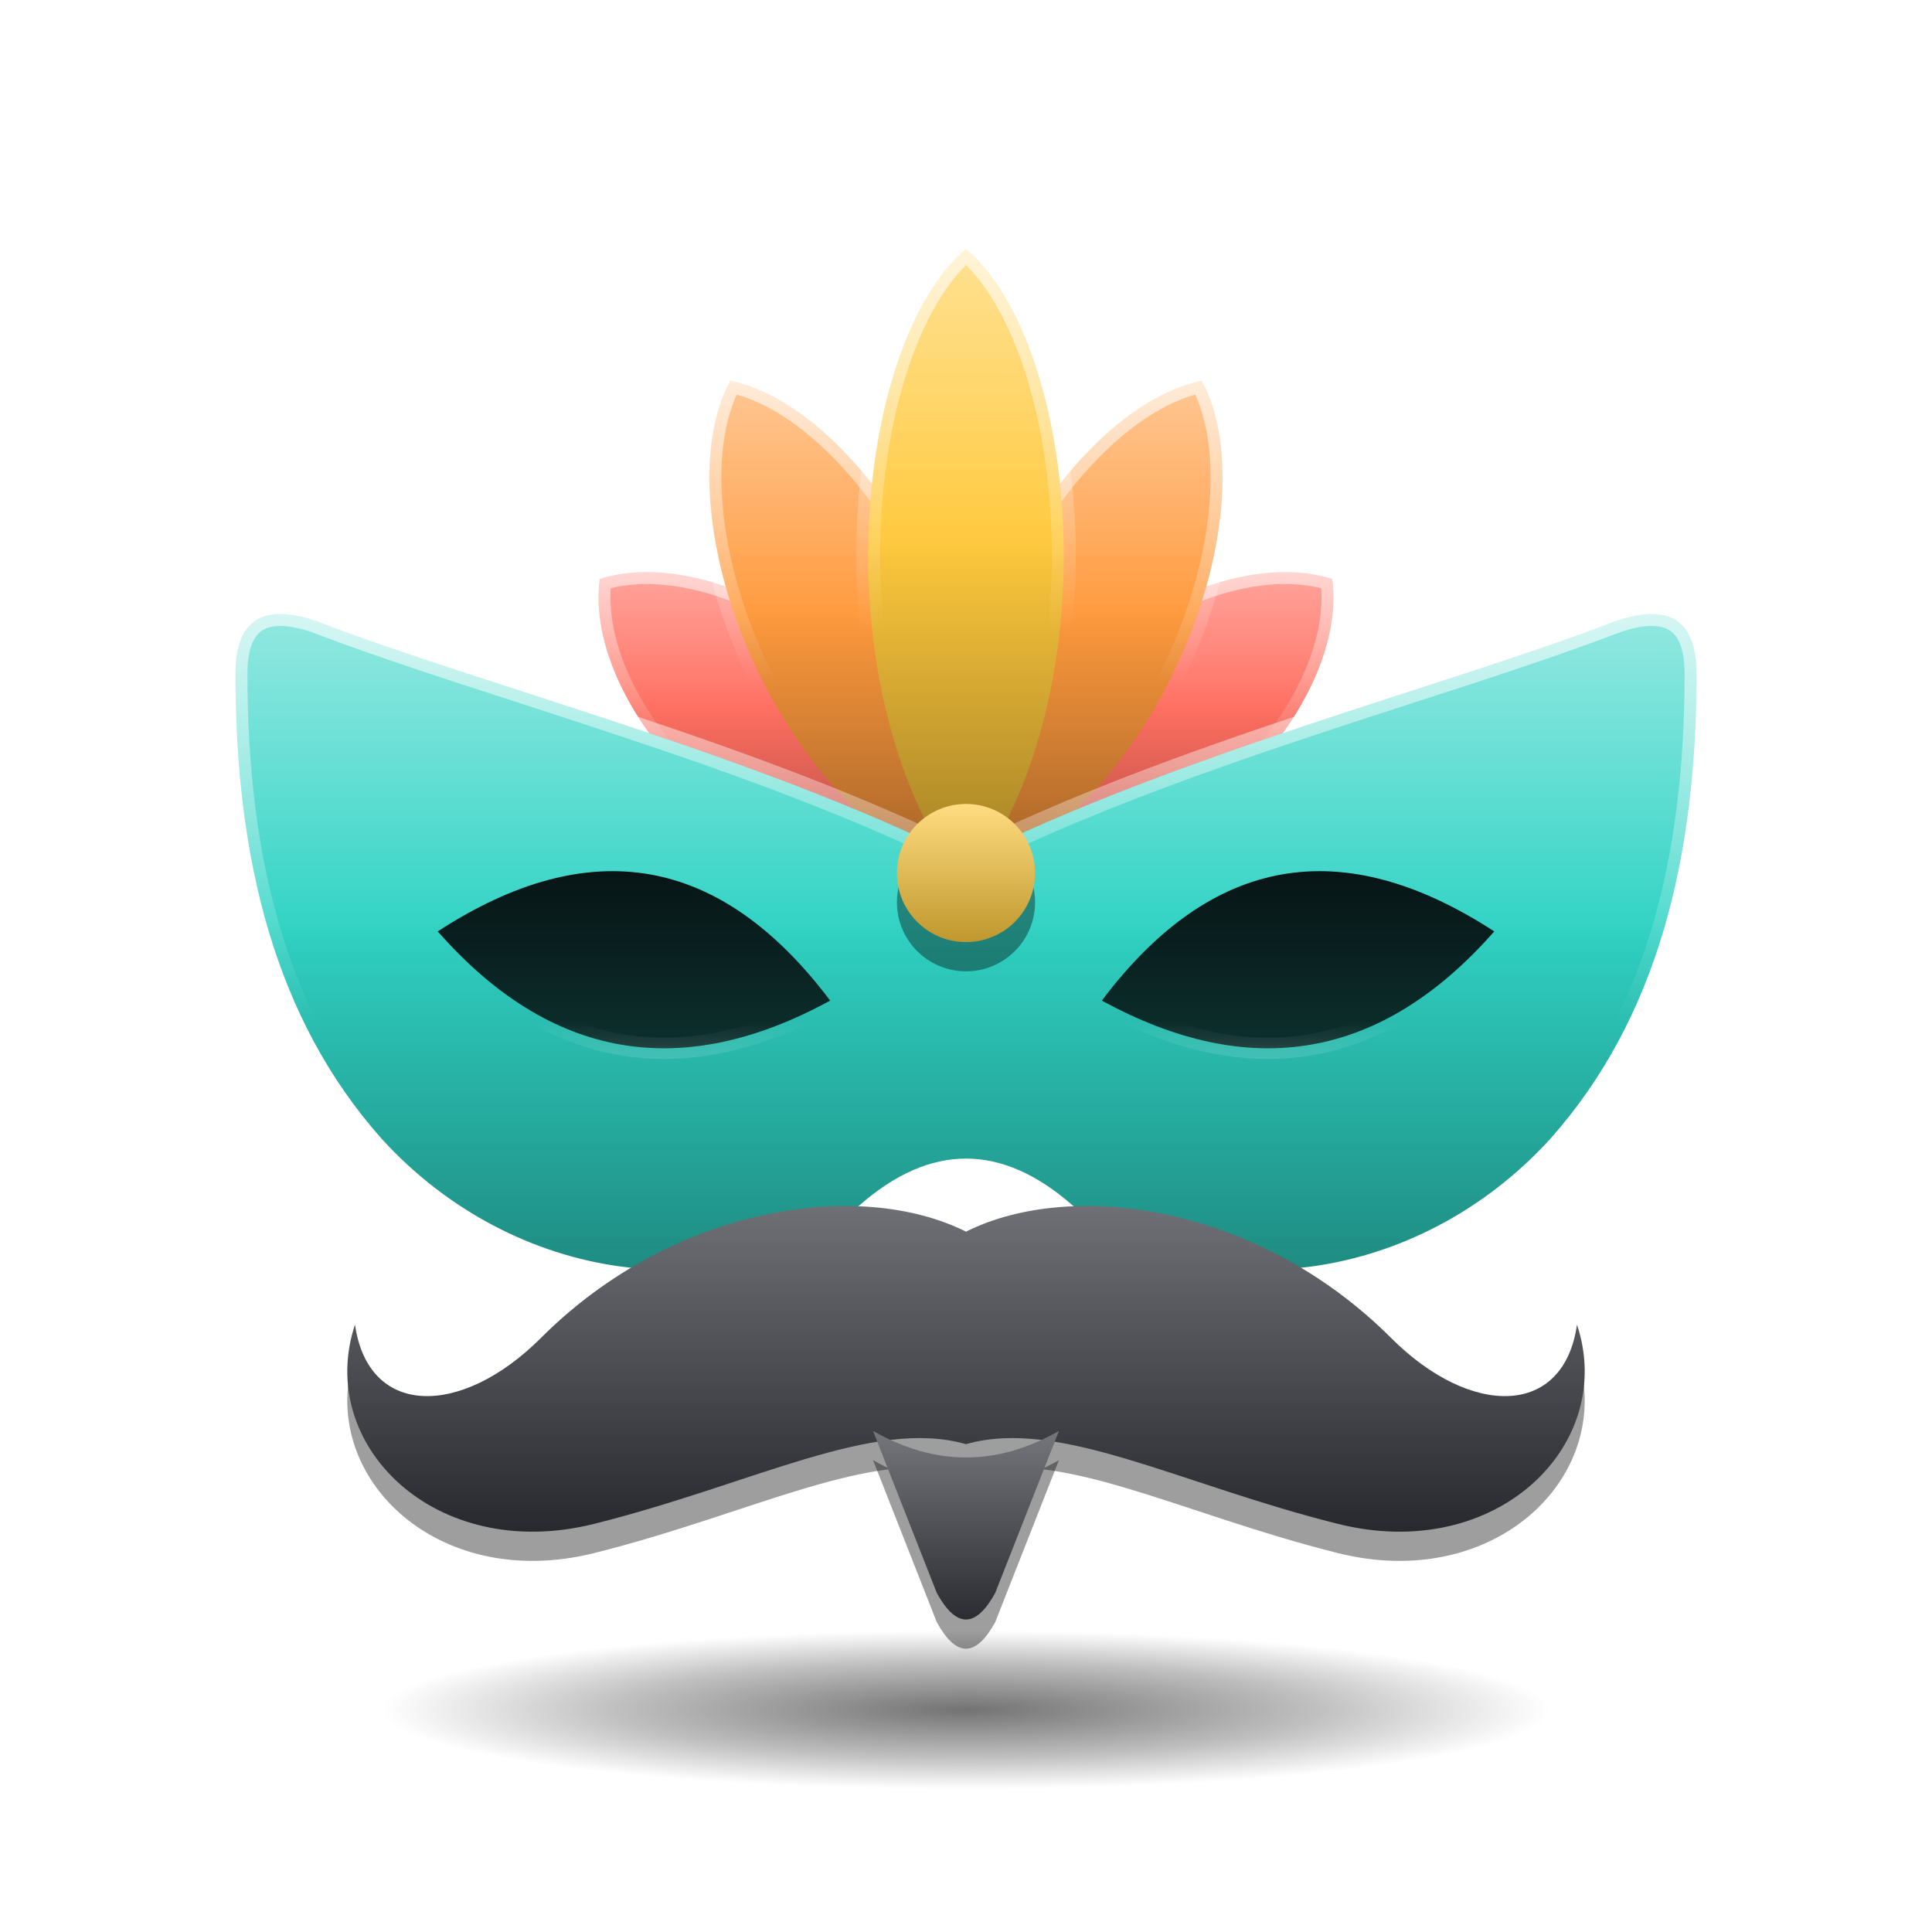
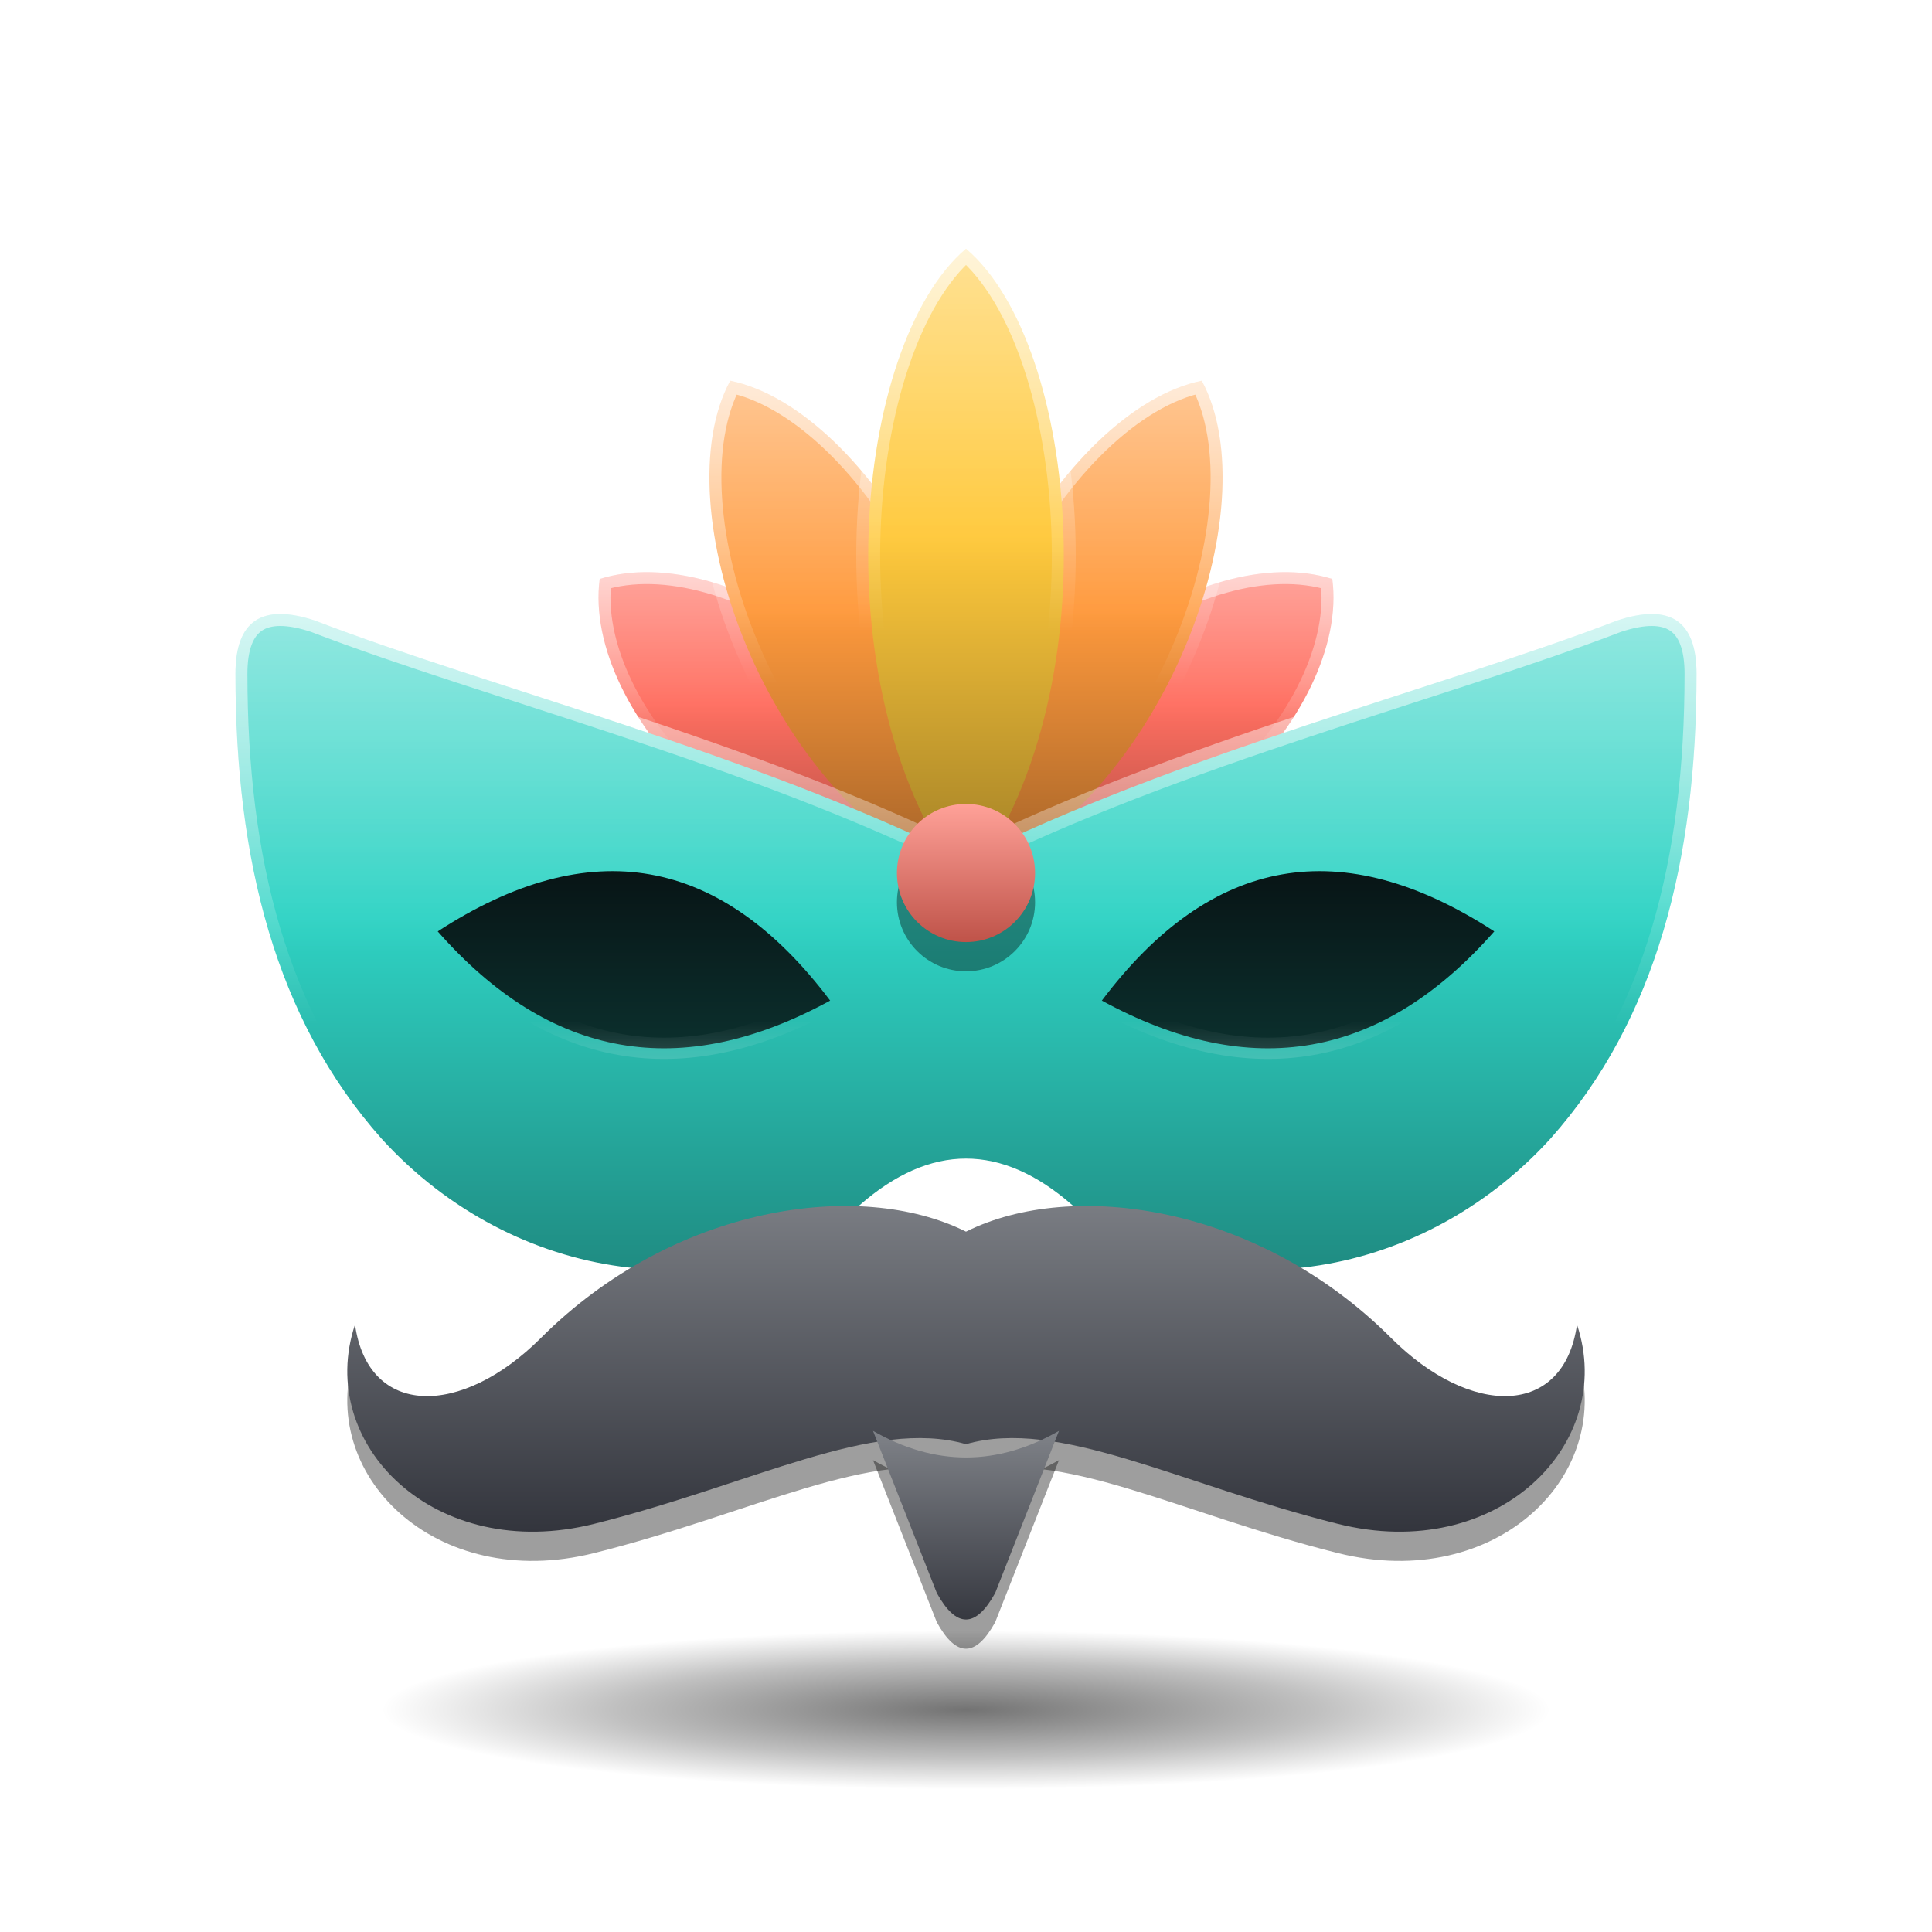
<svg xmlns="http://www.w3.org/2000/svg" width="64" height="64" viewBox="0 0 64 64">
  <defs>
    <radialGradient id="g0" gradientUnits="userSpaceOnUse" cx="32" cy="60" r="22">
      <stop offset="0" stop-color="#000000" stop-opacity="0.55" />
      <stop offset="0.6" stop-color="#000000" stop-opacity="0.248" />
      <stop offset="1" stop-color="#000000" stop-opacity="0" />
    </radialGradient>
    <linearGradient id="g1" gradientUnits="userSpaceOnUse" x1="0" y1="15.91" x2="0" y2="29.761">
      <stop offset="0" stop-color="#FF978D" stop-opacity="1" />
      <stop offset="0.45" stop-color="#FF6F61" stop-opacity="1" />
      <stop offset="1" stop-color="#9E453C" stop-opacity="1" />
    </linearGradient>
    <linearGradient id="g2" gradientUnits="userSpaceOnUse" x1="0" y1="15.91" x2="0" y2="22.835">
      <stop offset="0" stop-color="#FFFFFF" stop-opacity="0.22" />
      <stop offset="1" stop-color="#FFFFFF" stop-opacity="0" />
    </linearGradient>
    <linearGradient id="g3" gradientUnits="userSpaceOnUse" x1="0" y1="15.91" x2="0" y2="24.221">
      <stop offset="0" stop-color="#FFFFFF" stop-opacity="0.65" />
      <stop offset="1" stop-color="#FFFFFF" stop-opacity="0" />
    </linearGradient>
    <linearGradient id="g4" gradientUnits="userSpaceOnUse" x1="0" y1="15.91" x2="0" y2="29.761">
      <stop offset="0" stop-color="#FF978D" stop-opacity="1" />
      <stop offset="0.45" stop-color="#FF6F61" stop-opacity="1" />
      <stop offset="1" stop-color="#9E453C" stop-opacity="1" />
    </linearGradient>
    <linearGradient id="g5" gradientUnits="userSpaceOnUse" x1="0" y1="15.91" x2="0" y2="22.835">
      <stop offset="0" stop-color="#FFFFFF" stop-opacity="0.22" />
      <stop offset="1" stop-color="#FFFFFF" stop-opacity="0" />
    </linearGradient>
    <linearGradient id="g6" gradientUnits="userSpaceOnUse" x1="0" y1="15.91" x2="0" y2="24.221">
      <stop offset="0" stop-color="#FFFFFF" stop-opacity="0.65" />
      <stop offset="1" stop-color="#FFFFFF" stop-opacity="0" />
    </linearGradient>
    <linearGradient id="g7" gradientUnits="userSpaceOnUse" x1="0" y1="9.968" x2="0" y2="29">
      <stop offset="0" stop-color="#FFB673" stop-opacity="1" />
      <stop offset="0.45" stop-color="#FF9A3D" stop-opacity="1" />
      <stop offset="1" stop-color="#9E5F26" stop-opacity="1" />
    </linearGradient>
    <linearGradient id="g8" gradientUnits="userSpaceOnUse" x1="0" y1="9.968" x2="0" y2="19.484">
      <stop offset="0" stop-color="#FFFFFF" stop-opacity="0.22" />
      <stop offset="1" stop-color="#FFFFFF" stop-opacity="0" />
    </linearGradient>
    <linearGradient id="g9" gradientUnits="userSpaceOnUse" x1="0" y1="9.968" x2="0" y2="21.387">
      <stop offset="0" stop-color="#FFFFFF" stop-opacity="0.65" />
      <stop offset="1" stop-color="#FFFFFF" stop-opacity="0" />
    </linearGradient>
    <linearGradient id="g10" gradientUnits="userSpaceOnUse" x1="0" y1="9.968" x2="0" y2="29">
      <stop offset="0" stop-color="#FFB673" stop-opacity="1" />
      <stop offset="0.45" stop-color="#FF9A3D" stop-opacity="1" />
      <stop offset="1" stop-color="#9E5F26" stop-opacity="1" />
    </linearGradient>
    <linearGradient id="g11" gradientUnits="userSpaceOnUse" x1="0" y1="9.968" x2="0" y2="19.484">
      <stop offset="0" stop-color="#FFFFFF" stop-opacity="0.22" />
      <stop offset="1" stop-color="#FFFFFF" stop-opacity="0" />
    </linearGradient>
    <linearGradient id="g12" gradientUnits="userSpaceOnUse" x1="0" y1="9.968" x2="0" y2="21.387">
      <stop offset="0" stop-color="#FFFFFF" stop-opacity="0.65" />
      <stop offset="1" stop-color="#FFFFFF" stop-opacity="0" />
    </linearGradient>
    <linearGradient id="g13" gradientUnits="userSpaceOnUse" x1="0" y1="5" x2="0" y2="29">
      <stop offset="0" stop-color="#FFD873" stop-opacity="1" />
      <stop offset="0.45" stop-color="#FFC93C" stop-opacity="1" />
      <stop offset="1" stop-color="#9E7D25" stop-opacity="1" />
    </linearGradient>
    <linearGradient id="g14" gradientUnits="userSpaceOnUse" x1="0" y1="5" x2="0" y2="17">
      <stop offset="0" stop-color="#FFFFFF" stop-opacity="0.22" />
      <stop offset="1" stop-color="#FFFFFF" stop-opacity="0" />
    </linearGradient>
    <linearGradient id="g15" gradientUnits="userSpaceOnUse" x1="0" y1="5" x2="0" y2="19.4">
      <stop offset="0" stop-color="#FFFFFF" stop-opacity="0.65" />
      <stop offset="1" stop-color="#FFFFFF" stop-opacity="0" />
    </linearGradient>
    <linearGradient id="g16" gradientUnits="userSpaceOnUse" x1="0" y1="18" x2="0" y2="45">
      <stop offset="0" stop-color="#69DFD5" stop-opacity="1" />
      <stop offset="0.45" stop-color="#2FD3C4" stop-opacity="1" />
      <stop offset="1" stop-color="#1D837A" stop-opacity="1" />
    </linearGradient>
    <linearGradient id="g17" gradientUnits="userSpaceOnUse" x1="0" y1="18" x2="0" y2="31.5">
      <stop offset="0" stop-color="#FFFFFF" stop-opacity="0.3" />
      <stop offset="1" stop-color="#FFFFFF" stop-opacity="0" />
    </linearGradient>
    <linearGradient id="g18" gradientUnits="userSpaceOnUse" x1="0" y1="18" x2="0" y2="34.2">
      <stop offset="0" stop-color="#FFFFFF" stop-opacity="0.65" />
      <stop offset="1" stop-color="#FFFFFF" stop-opacity="0" />
    </linearGradient>
    <linearGradient id="g19" gradientUnits="userSpaceOnUse" x1="0" y1="25.106" x2="0" y2="37.909">
      <stop offset="0" stop-color="#06070A" stop-opacity="1" />
      <stop offset="1" stop-color="#0D3B37" stop-opacity="1" />
    </linearGradient>
    <linearGradient id="g20" gradientUnits="userSpaceOnUse" x1="0" y1="25.106" x2="0" y2="37.909">
      <stop offset="0" stop-color="#FFFFFF" stop-opacity="0" />
      <stop offset="0.7" stop-color="#FFFFFF" stop-opacity="0" />
      <stop offset="1" stop-color="#FFFFFF" stop-opacity="0.35" />
    </linearGradient>
    <linearGradient id="g21" gradientUnits="userSpaceOnUse" x1="0" y1="25.106" x2="0" y2="37.909">
      <stop offset="0" stop-color="#06070A" stop-opacity="1" />
      <stop offset="1" stop-color="#0D3B37" stop-opacity="1" />
    </linearGradient>
    <linearGradient id="g22" gradientUnits="userSpaceOnUse" x1="0" y1="25.106" x2="0" y2="37.909">
      <stop offset="0" stop-color="#FFFFFF" stop-opacity="0" />
      <stop offset="0.7" stop-color="#FFFFFF" stop-opacity="0" />
      <stop offset="1" stop-color="#FFFFFF" stop-opacity="0.35" />
    </linearGradient>
    <linearGradient id="g23" gradientUnits="userSpaceOnUse" x1="0" y1="25.9" x2="0" y2="31.1">
-       <stop offset="0" stop-color="#FFDC80" stop-opacity="1" />
-       <stop offset="1" stop-color="#BF972D" stop-opacity="1" />
+       <stop offset="0" stop-color="#FFA198" stop-opacity="1" />
+       <stop offset="1" stop-color="#BF5349" stop-opacity="1" />
    </linearGradient>
    <linearGradient id="g24" gradientUnits="userSpaceOnUse" x1="0" y1="40" x2="0" y2="54.5">
-       <stop offset="0" stop-color="#75767C" stop-opacity="1" />
-       <stop offset="1" stop-color="#202228" stop-opacity="1" />
+       <stop offset="0" stop-color="#7F8288" stop-opacity="1" />
+       <stop offset="1" stop-color="#2C2E36" stop-opacity="1" />
    </linearGradient>
    <linearGradient id="g25" gradientUnits="userSpaceOnUse" x1="0" y1="49.5" x2="0" y2="57.6">
-       <stop offset="0" stop-color="#75767C" stop-opacity="1" />
-       <stop offset="1" stop-color="#202228" stop-opacity="1" />
+       <stop offset="0" stop-color="#7F8288" stop-opacity="1" />
+       <stop offset="1" stop-color="#2C2E36" stop-opacity="1" />
    </linearGradient>
  </defs>
  <g transform="translate(32 32) scale(0.88 0.88) translate(-32 -32)">
    <g transform="translate(32 60) scale(1 0.136) translate(-32 -60)">
      <path d="M10,60A22,22 0 1 1 54,60A22,22 0 1 1 10,60Z" fill="url(#g0)" />
    </g>
    <path d="M32,29C31.415,21.297 23.011,15.91 18.211,17.43C17.548,22.421 24.312,29.761 32,29Z" fill="url(#g1)" />
    <path d="M32,29C31.415,21.297 23.011,15.91 18.211,17.43C17.548,22.421 24.312,29.761 32,29Z" fill="url(#g2)" />
    <path d="M32,29C31.415,21.297 23.011,15.91 18.211,17.43C17.548,22.421 24.312,29.761 32,29Z" fill="none" stroke="url(#g3)" stroke-width="0.9" stroke-linecap="round" stroke-linejoin="round" />
    <path d="M32,29C39.688,29.761 46.452,22.421 45.789,17.43C40.989,15.91 32.585,21.297 32,29Z" fill="url(#g4)" />
    <path d="M32,29C39.688,29.761 46.452,22.421 45.789,17.43C40.989,15.91 32.585,21.297 32,29Z" fill="url(#g5)" />
    <path d="M32,29C39.688,29.761 46.452,22.421 45.789,17.43C40.989,15.91 32.585,21.297 32,29Z" fill="none" stroke="url(#g6)" stroke-width="0.9" stroke-linecap="round" stroke-linejoin="round" />
    <path d="M32,29C34.345,20.955 28.308,11.026 23.125,9.968C20.604,14.619 24.33,25.625 32,29Z" fill="url(#g7)" />
    <path d="M32,29C34.345,20.955 28.308,11.026 23.125,9.968C20.604,14.619 24.33,25.625 32,29Z" fill="url(#g8)" />
    <path d="M32,29C34.345,20.955 28.308,11.026 23.125,9.968C20.604,14.619 24.33,25.625 32,29Z" fill="none" stroke="url(#g9)" stroke-width="0.9" stroke-linecap="round" stroke-linejoin="round" />
    <path d="M32,29C39.67,25.625 43.396,14.619 40.875,9.968C35.692,11.026 29.655,20.955 32,29Z" fill="url(#g10)" />
    <path d="M32,29C39.67,25.625 43.396,14.619 40.875,9.968C35.692,11.026 29.655,20.955 32,29Z" fill="url(#g11)" />
    <path d="M32,29C39.67,25.625 43.396,14.619 40.875,9.968C35.692,11.026 29.655,20.955 32,29Z" fill="none" stroke="url(#g12)" stroke-width="0.9" stroke-linecap="round" stroke-linejoin="round" />
    <path d="M32,29C37.525,21.8 36.25,8.6 32,5C27.75,8.6 26.475,21.8 32,29Z" fill="url(#g13)" />
    <path d="M32,29C37.525,21.8 36.25,8.6 32,5C27.75,8.6 26.475,21.8 32,29Z" fill="url(#g14)" />
    <path d="M32,29C37.525,21.8 36.25,8.6 32,5C27.75,8.6 26.475,21.8 32,29Z" fill="none" stroke="url(#g15)" stroke-width="0.9" stroke-linecap="round" stroke-linejoin="round" />
    <path d="M32,28 C24,24 14,21.5 7.5,19 Q4.5,18 4.5,21 C4.5,28 6,34 10,38.5 C15,44 23,45 28,41 Q32,37.5 36,41 C41,45 49,44 54,38.5 C58,34 59.5,28 59.5,21 Q59.5,18 56.5,19 C50,21.5 40,24 32,28 Z" fill="url(#g16)" />
    <path d="M32,28 C24,24 14,21.5 7.5,19 Q4.5,18 4.5,21 C4.5,28 6,34 10,38.5 C15,44 23,45 28,41 Q32,37.5 36,41 C41,45 49,44 54,38.5 C58,34 59.5,28 59.5,21 Q59.5,18 56.5,19 C50,21.5 40,24 32,28 Z" fill="url(#g17)" />
    <path d="M32,28 C24,24 14,21.5 7.5,19 Q4.5,18 4.5,21 C4.5,28 6,34 10,38.5 C15,44 23,45 28,41 Q32,37.5 36,41 C41,45 49,44 54,38.5 C58,34 59.5,28 59.5,21 Q59.5,18 56.5,19 C50,21.5 40,24 32,28 Z" fill="none" stroke="url(#g18)" stroke-width="0.9" stroke-linecap="round" stroke-linejoin="round" />
    <path d="M12.114,30.698Q20.716,25.106 26.886,33.302Q18.458,37.909 12.114,30.698Z" fill="url(#g19)" />
    <path d="M12.114,30.698Q20.716,25.106 26.886,33.302Q18.458,37.909 12.114,30.698Z" fill="none" stroke="url(#g20)" stroke-width="0.8" stroke-linecap="round" stroke-linejoin="round" />
    <path d="M37.114,33.302Q43.284,25.106 51.886,30.698Q45.542,37.909 37.114,33.302Z" fill="url(#g21)" />
    <path d="M37.114,33.302Q43.284,25.106 51.886,30.698Q45.542,37.909 37.114,33.302Z" fill="none" stroke="url(#g22)" stroke-width="0.8" stroke-linecap="round" stroke-linejoin="round" />
    <path d="M29.4,29.6A2.6,2.6 0 1 1 34.6,29.6A2.6,2.6 0 1 1 29.4,29.6Z" fill="#000000" fill-opacity="0.38" />
    <path d="M29.4,28.5A2.6,2.6 0 1 1 34.6,28.5A2.6,2.6 0 1 1 29.4,28.5Z" fill="url(#g23)" />
    <path d="M32,43.1C28,41.1 21,42.1 16,47.1C13,50.1 9.5,50.1 9,46.6C7.5,51.1 12,55.6 18,54.1C24,52.6 28.5,50.1 32,51.1C35.5,50.1 40,52.6 46,54.1C52,55.6 56.5,51.1 55,46.6C54.5,50.1 51,50.1 48,47.1C43,42.1 36,41.1 32,43.1Z" fill="#000000" fill-opacity="0.38" />
    <path d="M32,42 C28,40 21,41 16,46 C13,49 9.5,49 9,45.5 C7.5,50 12,54.5 18,53 C24,51.5 28.5,49 32,50 C35.5,49 40,51.5 46,53 C52,54.5 56.5,50 55,45.5 C54.5,49 51,49 48,46 C43,41 36,40 32,42 Z" fill="url(#g24)" />
    <path d="M28.5,50.6Q32,52.6 35.5,50.6L33.1,56.7Q32,58.7 30.9,56.7Z" fill="#000000" fill-opacity="0.38" />
    <path d="M28.5,49.5 Q32,51.5 35.5,49.5 L33.1,55.6 Q32,57.6 30.9,55.6 Z" fill="url(#g25)" />
  </g>
</svg>
